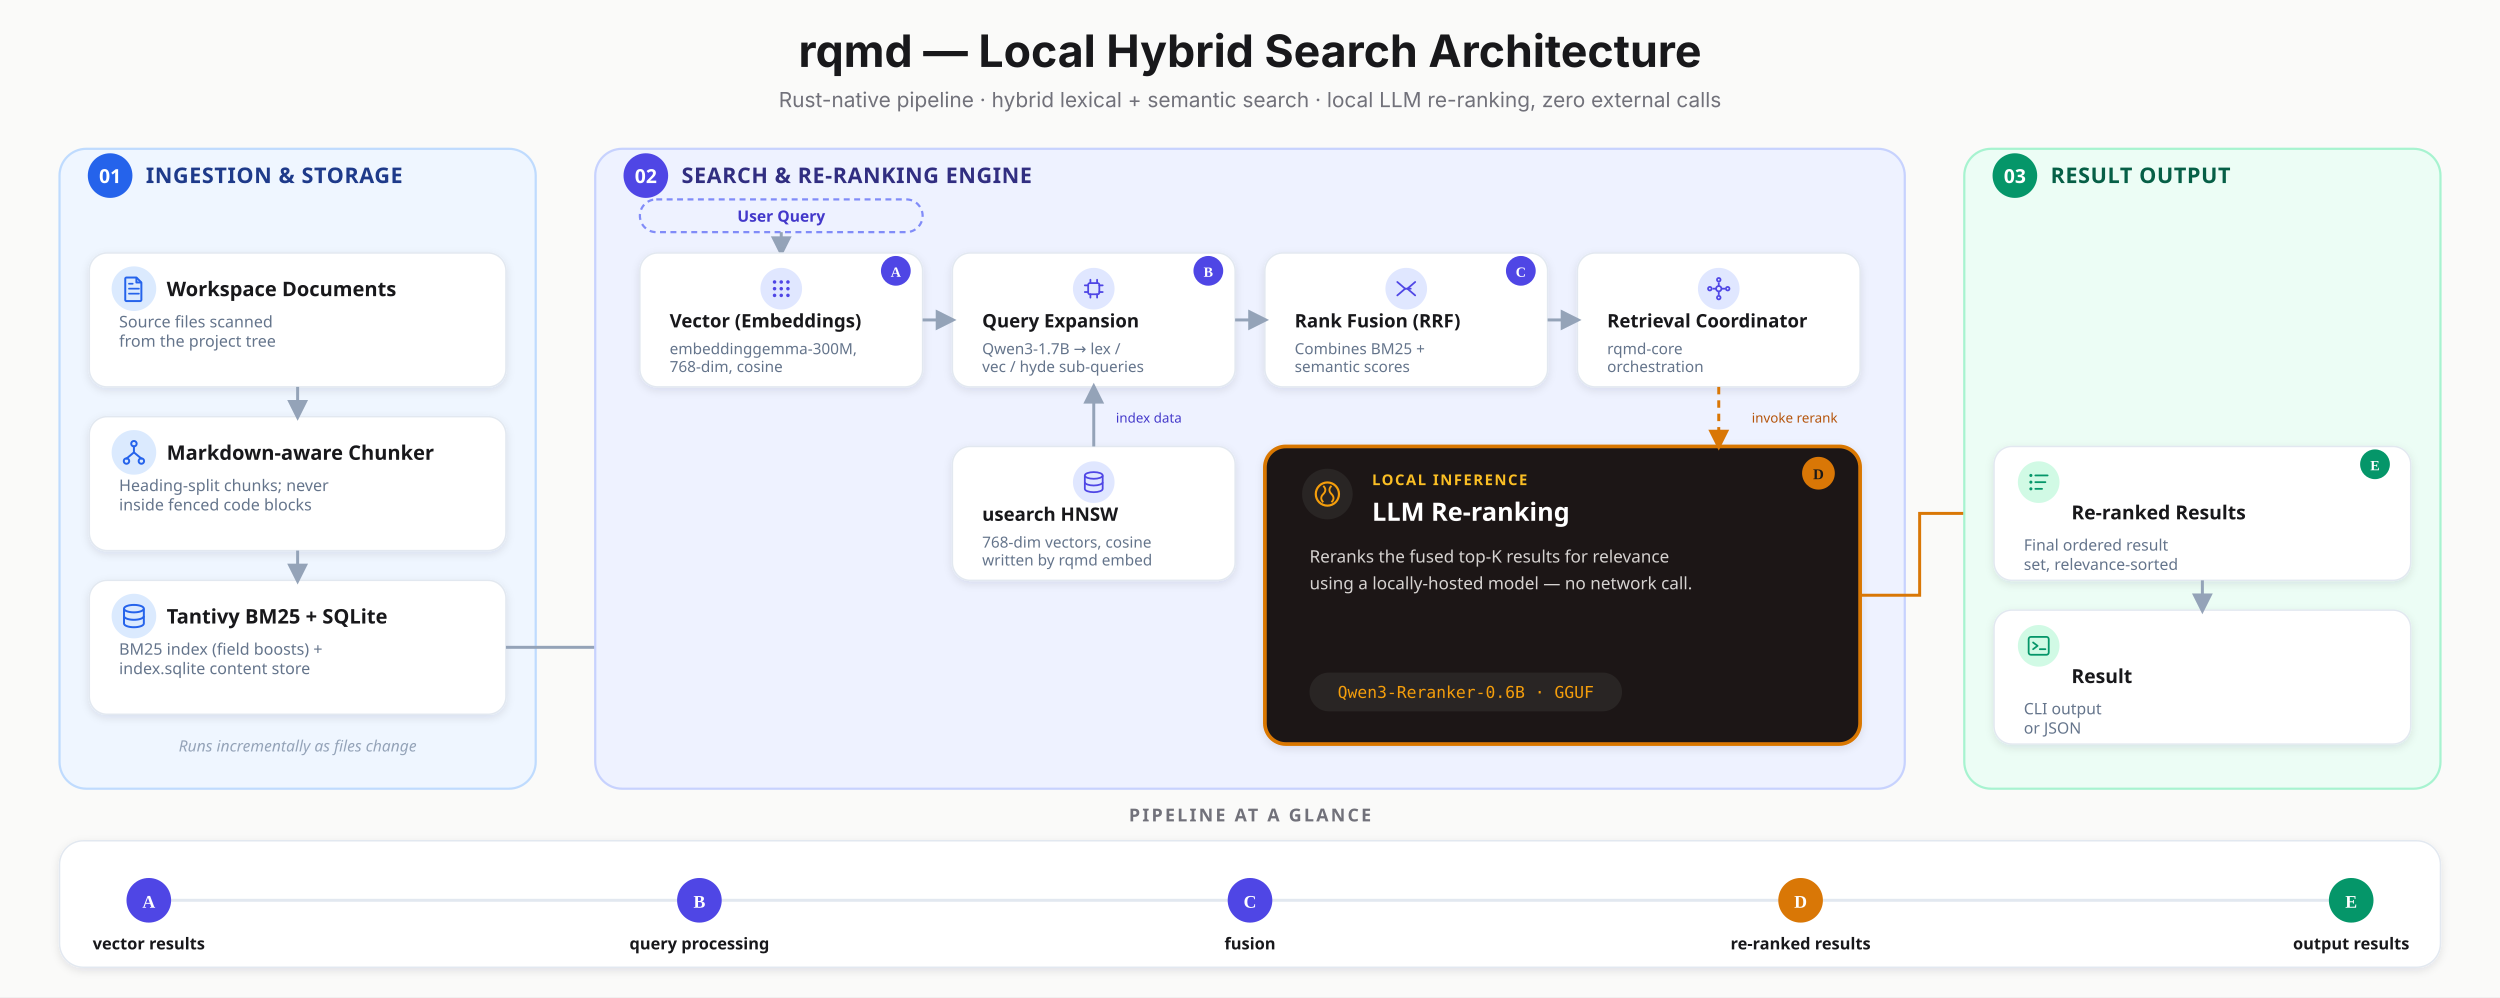
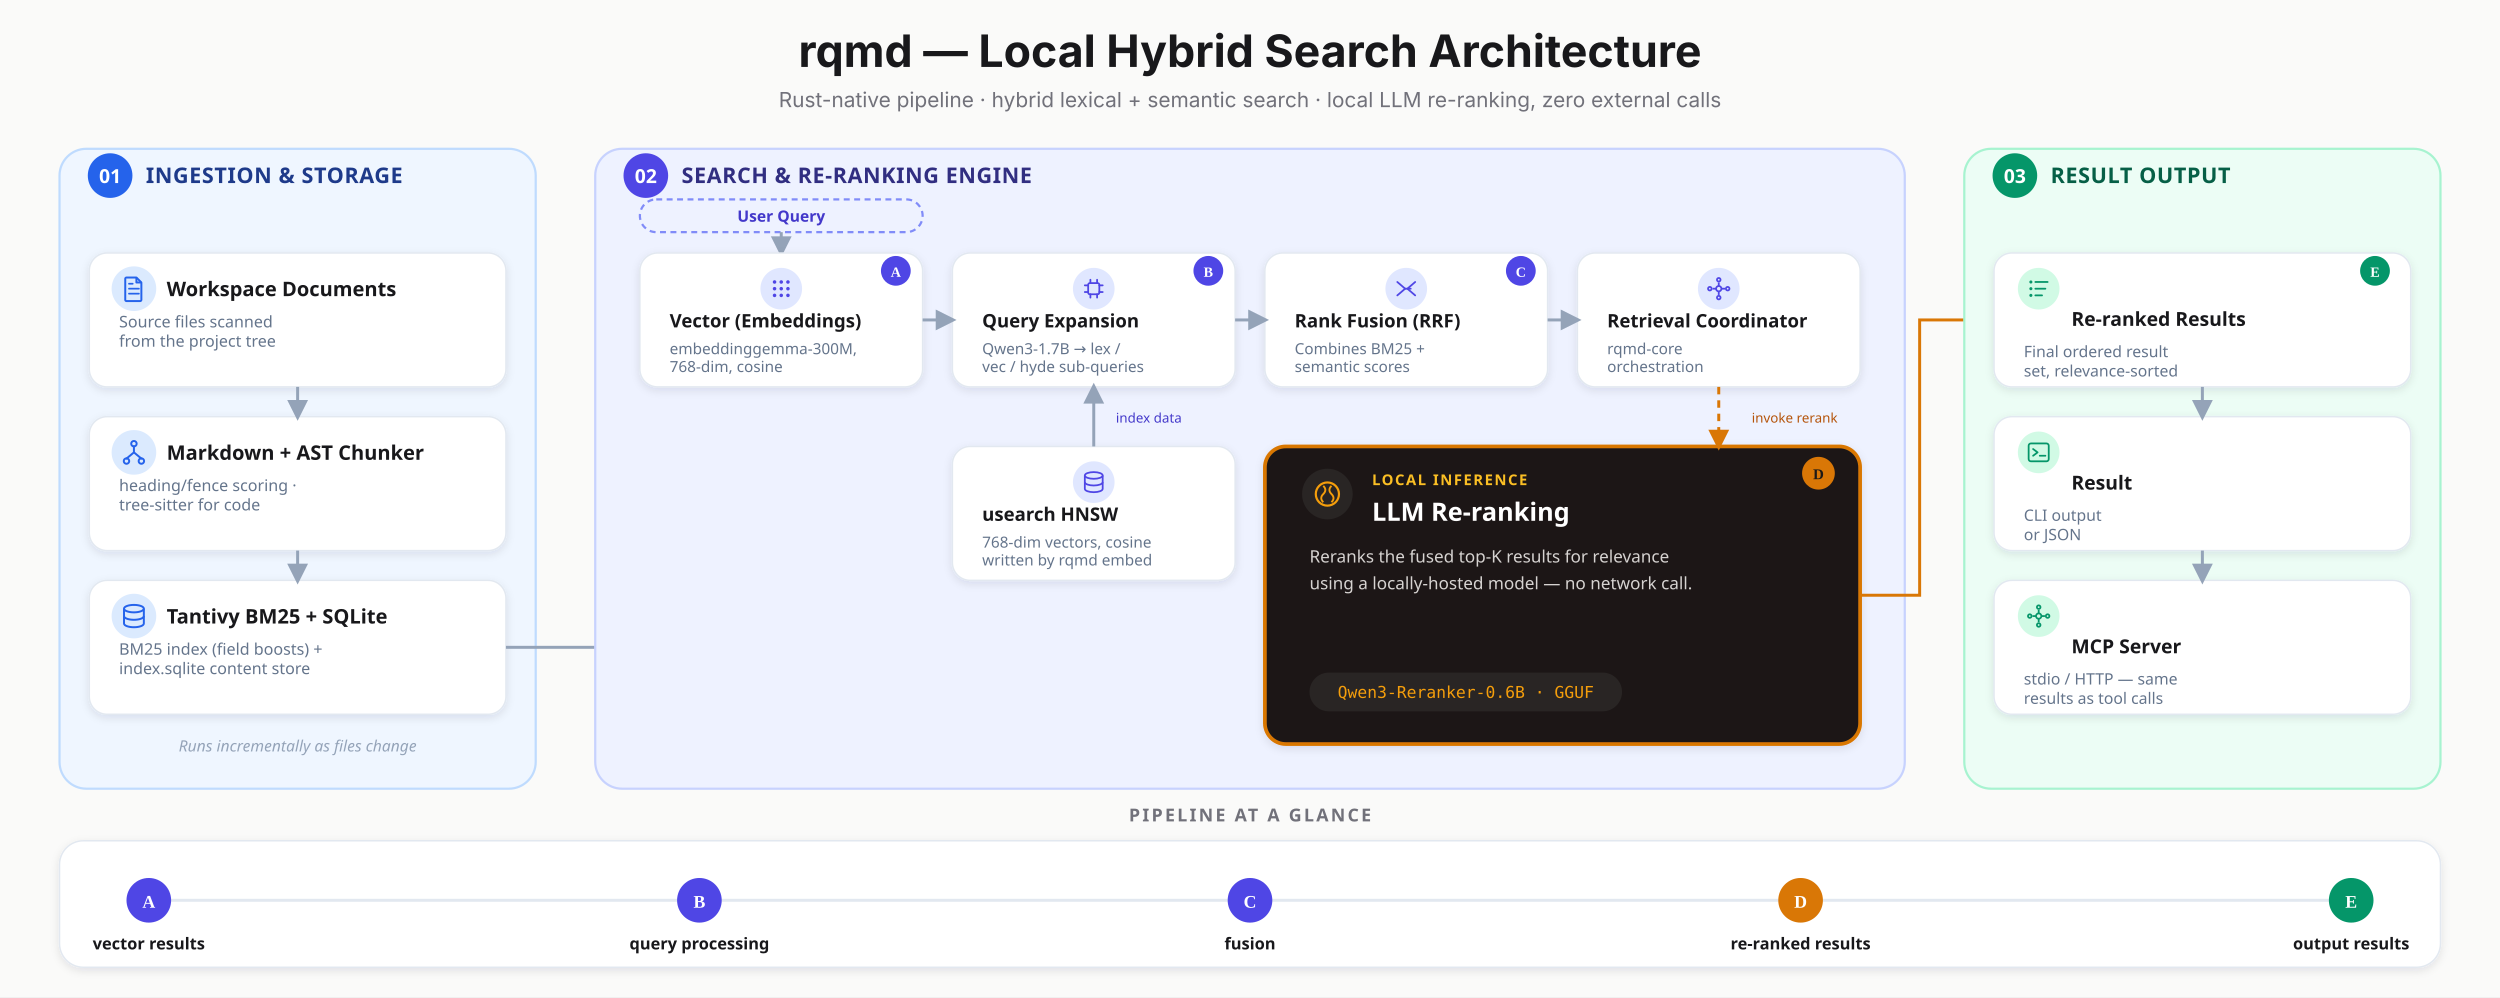
<svg xmlns="http://www.w3.org/2000/svg" width="1680" height="670" viewBox="0 0 1680 670">
  <defs>
    <marker id="arrow" viewBox="0 0 10 10" refX="8" refY="5" markerWidth="7" markerHeight="7" orient="auto-start-reverse">
      <path d="M0,0 L10,5 L0,10 z" fill="#94A3B8" />
    </marker>
    <marker id="arrowAmber" viewBox="0 0 10 10" refX="8" refY="5" markerWidth="7" markerHeight="7" orient="auto-start-reverse">
      <path d="M0,0 L10,5 L0,10 z" fill="#D97706" />
    </marker>
    <filter id="shadow" x="-30%" y="-30%" width="160%" height="160%">
      <feDropShadow dx="0" dy="2" stdDeviation="3" flood-color="#0F172A" flood-opacity="0.10" />
    </filter>
    <symbol id="ic-doc" viewBox="0 0 24 24">
      <path d="M6 3h8l4 4v14a1 1 0 0 1-1 1H6a1 1 0 0 1-1-1V4a1 1 0 0 1 1-1z" stroke="currentColor" stroke-width="1.6" fill="none" stroke-linejoin="round" />
      <path d="M14 3v4h4" stroke="currentColor" stroke-width="1.6" fill="none" stroke-linejoin="round" />
      <path d="M8 12h8M8 16h8M8 8h3" stroke="currentColor" stroke-width="1.4" stroke-linecap="round" />
    </symbol>
    <symbol id="ic-tree" viewBox="0 0 24 24">
      <circle cx="12" cy="5" r="2.2" stroke="currentColor" stroke-width="1.6" fill="none" />
      <circle cx="6" cy="19" r="2.2" stroke="currentColor" stroke-width="1.6" fill="none" />
      <circle cx="18" cy="19" r="2.2" stroke="currentColor" stroke-width="1.6" fill="none" />
      <path d="M12 7v5M12 12 6 17M12 12l6 5" stroke="currentColor" stroke-width="1.6" fill="none" stroke-linecap="round" />
    </symbol>
    <symbol id="ic-db" viewBox="0 0 24 24">
      <ellipse cx="12" cy="6" rx="8" ry="3" stroke="currentColor" stroke-width="1.6" fill="none" />
      <path d="M4 6v6c0 1.7 3.6 3 8 3s8-1.3 8-3V6" stroke="currentColor" stroke-width="1.6" fill="none" />
      <path d="M4 12v6c0 1.7 3.6 3 8 3s8-1.3 8-3v-6" stroke="currentColor" stroke-width="1.6" fill="none" />
    </symbol>
    <symbol id="ic-vector" viewBox="0 0 24 24">
      <circle cx="6" cy="6" r="1.6" fill="currentColor" />
      <circle cx="12" cy="6" r="1.6" fill="currentColor" />
      <circle cx="18" cy="6" r="1.6" fill="currentColor" />
      <circle cx="6" cy="12" r="1.6" fill="currentColor" />
      <circle cx="12" cy="12" r="1.6" fill="currentColor" />
      <circle cx="18" cy="12" r="1.6" fill="currentColor" />
      <circle cx="6" cy="18" r="1.6" fill="currentColor" />
      <circle cx="12" cy="18" r="1.6" fill="currentColor" />
      <circle cx="18" cy="18" r="1.6" fill="currentColor" />
    </symbol>
    <symbol id="ic-chip" viewBox="0 0 24 24">
      <rect x="7" y="7" width="10" height="10" rx="1.5" stroke="currentColor" stroke-width="1.6" fill="none" />
      <path d="M9 7V4M15 7V4M9 20v-3M15 20v-3M7 9H4M7 15H4M20 9h-3M20 15h-3" stroke="currentColor" stroke-width="1.6" stroke-linecap="round" />
    </symbol>
    <symbol id="ic-merge" viewBox="0 0 24 24">
      <path d="M4 6 11 12 4 18M20 6l-7 6 7 6" stroke="currentColor" stroke-width="1.6" fill="none" stroke-linecap="round" stroke-linejoin="round" />
      <path d="M11 12h5" stroke="currentColor" stroke-width="1.6" stroke-linecap="round" />
    </symbol>
    <symbol id="ic-hub" viewBox="0 0 24 24">
      <circle cx="12" cy="12" r="2.4" stroke="currentColor" stroke-width="1.6" fill="none" />
      <circle cx="12" cy="4" r="1.6" stroke="currentColor" stroke-width="1.6" fill="none" />
      <circle cx="12" cy="20" r="1.6" stroke="currentColor" stroke-width="1.6" fill="none" />
      <circle cx="4" cy="12" r="1.6" stroke="currentColor" stroke-width="1.6" fill="none" />
      <circle cx="20" cy="12" r="1.6" stroke="currentColor" stroke-width="1.6" fill="none" />
      <path d="M12 6.4V9.6M12 14.4v3.2M6.4 12H9.6M14.4 12h3.2" stroke="currentColor" stroke-width="1.6" />
    </symbol>
    <symbol id="ic-brain" viewBox="0 0 24 24">
      <circle cx="12" cy="12" r="8.5" stroke="currentColor" stroke-width="1.6" fill="none" />
      <path d="M9 6q3 3 0 6q-3 3 0 6" stroke="currentColor" stroke-width="1.4" fill="none" />
      <path d="M15 6q-3 3 0 6q3 3 0 6" stroke="currentColor" stroke-width="1.4" fill="none" />
    </symbol>
    <symbol id="ic-list" viewBox="0 0 24 24">
      <circle cx="5" cy="6" r="1.4" fill="currentColor" />
      <path d="M9 6h11" stroke="currentColor" stroke-width="1.6" stroke-linecap="round" />
      <circle cx="5" cy="12" r="1.4" fill="currentColor" />
      <path d="M9 12h9" stroke="currentColor" stroke-width="1.6" stroke-linecap="round" />
      <circle cx="5" cy="18" r="1.4" fill="currentColor" />
      <path d="M9 18h6" stroke="currentColor" stroke-width="1.6" stroke-linecap="round" />
    </symbol>
    <symbol id="ic-terminal" viewBox="0 0 24 24">
      <rect x="3" y="4" width="18" height="16" rx="2" stroke="currentColor" stroke-width="1.6" fill="none" />
      <path d="M7 9l4 3-4 3" stroke="currentColor" stroke-width="1.6" fill="none" stroke-linecap="round" stroke-linejoin="round" />
      <path d="M13 15h5" stroke="currentColor" stroke-width="1.6" stroke-linecap="round" />
    </symbol>
  </defs>
  <rect x="0" y="0" width="1680" height="670" fill="#FAFAF9" />
  <text x="840" y="45" text-anchor="middle" font-family="system-ui,-apple-system,'Segoe UI',sans-serif" font-size="30" font-weight="700" fill="#18181B">rqmd — Local Hybrid Search Architecture</text>
  <text x="840" y="72" text-anchor="middle" font-family="system-ui,-apple-system,'Segoe UI',sans-serif" font-size="14" fill="#71717A">Rust-native pipeline · hybrid lexical + semantic search · local LLM re-ranking, zero external calls</text>
  <rect x="40" y="100" width="320" height="430" rx="18" fill="#EFF6FF" stroke="#BFDBFE" stroke-width="1.5" />
  <circle cx="74" cy="118" r="15" fill="#2563EB" />
  <text x="74" y="123" text-anchor="middle" font-family="system-ui,sans-serif" font-size="13" font-weight="700" fill="#fff">01</text>
  <text x="98" y="123" font-family="system-ui,sans-serif" font-size="14.5" font-weight="700" fill="#1E3A8A" letter-spacing="0.4">INGESTION &amp; STORAGE</text>
  <rect x="60" y="170" width="280" height="90" rx="12" fill="#fff" stroke="#E2E8F0" filter="url(#shadow)" />
  <circle cx="90" cy="194" r="15" fill="#DBEAFE" />
  <use href="#ic-doc" x="80" y="184" width="20" height="20" color="#2563EB" />
  <text x="112" y="199" font-family="system-ui,sans-serif" font-size="13.5" font-weight="700" fill="#18181B">Workspace Documents</text>
  <text x="80" y="220" font-family="system-ui,sans-serif" font-size="10.8" fill="#64748B">Source files scanned</text>
  <text x="80" y="233" font-family="system-ui,sans-serif" font-size="10.8" fill="#64748B">from the project tree</text>
  <rect x="60" y="280" width="280" height="90" rx="12" fill="#fff" stroke="#E2E8F0" filter="url(#shadow)" />
  <circle cx="90" cy="304" r="15" fill="#DBEAFE" />
  <use href="#ic-tree" x="80" y="294" width="20" height="20" color="#2563EB" />
-   <text x="112" y="309" font-family="system-ui,sans-serif" font-size="13.5" font-weight="700" fill="#18181B">Markdown-aware Chunker</text>
-   <text x="80" y="330" font-family="system-ui,sans-serif" font-size="10.8" fill="#64748B">Heading-split chunks; never</text>
-   <text x="80" y="343" font-family="system-ui,sans-serif" font-size="10.8" fill="#64748B">inside fenced code blocks</text>
+   <text x="112" y="309" font-family="system-ui,sans-serif" font-size="13.5" font-weight="700" fill="#18181B">Markdown + AST Chunker</text>
+   <text x="80" y="330" font-family="system-ui,sans-serif" font-size="10.8" fill="#64748B">heading/fence scoring ·</text>
+   <text x="80" y="343" font-family="system-ui,sans-serif" font-size="10.8" fill="#64748B">tree-sitter for code</text>
  <rect x="60" y="390" width="280" height="90" rx="12" fill="#fff" stroke="#E2E8F0" filter="url(#shadow)" />
  <circle cx="90" cy="414" r="15" fill="#DBEAFE" />
  <use href="#ic-db" x="80" y="404" width="20" height="20" color="#2563EB" />
  <text x="112" y="419" font-family="system-ui,sans-serif" font-size="13.5" font-weight="700" fill="#18181B">Tantivy BM25 + SQLite</text>
  <text x="80" y="440" font-family="system-ui,sans-serif" font-size="10.8" fill="#64748B">BM25 index (field boosts) +</text>
  <text x="80" y="453" font-family="system-ui,sans-serif" font-size="10.8" fill="#64748B">index.sqlite content store</text>
  <line x1="200" y1="260" x2="200" y2="280" stroke="#94A3B8" stroke-width="2" marker-end="url(#arrow)" />
  <line x1="200" y1="370" x2="200" y2="390" stroke="#94A3B8" stroke-width="2" marker-end="url(#arrow)" />
  <text x="200" y="505" text-anchor="middle" font-family="system-ui,sans-serif" font-size="10.5" font-style="italic" fill="#94A3B8">Runs incrementally as files change</text>
  <path d="M340,435 H600 V345 H640" fill="none" stroke="#94A3B8" stroke-width="2" marker-end="url(#arrow)" />
  <rect x="400" y="100" width="880" height="430" rx="18" fill="#EEF2FF" stroke="#C7D2FE" stroke-width="1.5" />
  <circle cx="434" cy="118" r="15" fill="#4F46E5" />
  <text x="434" y="123" text-anchor="middle" font-family="system-ui,sans-serif" font-size="13" font-weight="700" fill="#fff">02</text>
  <text x="458" y="123" font-family="system-ui,sans-serif" font-size="14.5" font-weight="700" fill="#312E81" letter-spacing="0.4">SEARCH &amp; RE-RANKING ENGINE</text>
  <rect x="430" y="134" width="190" height="22" rx="11" fill="none" stroke="#818CF8" stroke-width="1.5" stroke-dasharray="4 3" />
  <text x="525" y="149" text-anchor="middle" font-family="system-ui,sans-serif" font-size="10.5" font-weight="600" fill="#4338CA">User Query</text>
  <line x1="525" y1="156" x2="525" y2="170" stroke="#94A3B8" stroke-width="2" marker-end="url(#arrow)" />
  <rect x="430" y="170" width="190" height="90" rx="12" fill="#fff" stroke="#E2E8F0" filter="url(#shadow)" />
  <circle cx="525" cy="194" r="14" fill="#E0E7FF" />
  <use href="#ic-vector" x="516" y="185" width="18" height="18" color="#4F46E5" />
  <circle cx="602" cy="182" r="10" fill="#4F46E5" />
  <text x="602" y="186" text-anchor="middle" font-size="9.5" font-weight="700" fill="#fff">A</text>
  <text x="450" y="220" font-family="system-ui,sans-serif" font-size="12.5" font-weight="700" fill="#18181B">Vector (Embeddings)</text>
  <text x="450" y="238" font-family="system-ui,sans-serif" font-size="10.3" fill="#64748B">embeddinggemma-300M,</text>
  <text x="450" y="250" font-family="system-ui,sans-serif" font-size="10.3" fill="#64748B">768-dim, cosine</text>
  <rect x="640" y="170" width="190" height="90" rx="12" fill="#fff" stroke="#E2E8F0" filter="url(#shadow)" />
  <circle cx="735" cy="194" r="14" fill="#E0E7FF" />
  <use href="#ic-chip" x="726" y="185" width="18" height="18" color="#4F46E5" />
  <circle cx="812" cy="182" r="10" fill="#4F46E5" />
  <text x="812" y="186" text-anchor="middle" font-size="9.5" font-weight="700" fill="#fff">B</text>
  <text x="660" y="220" font-family="system-ui,sans-serif" font-size="12.5" font-weight="700" fill="#18181B">Query Expansion</text>
  <text x="660" y="238" font-family="system-ui,sans-serif" font-size="10.3" fill="#64748B">Qwen3-1.7B → lex /</text>
  <text x="660" y="250" font-family="system-ui,sans-serif" font-size="10.3" fill="#64748B">vec / hyde sub-queries</text>
  <rect x="850" y="170" width="190" height="90" rx="12" fill="#fff" stroke="#E2E8F0" filter="url(#shadow)" />
  <circle cx="945" cy="194" r="14" fill="#E0E7FF" />
  <use href="#ic-merge" x="936" y="185" width="18" height="18" color="#4F46E5" />
  <circle cx="1022" cy="182" r="10" fill="#4F46E5" />
  <text x="1022" y="186" text-anchor="middle" font-size="9.5" font-weight="700" fill="#fff">C</text>
  <text x="870" y="220" font-family="system-ui,sans-serif" font-size="12.5" font-weight="700" fill="#18181B">Rank Fusion (RRF)</text>
  <text x="870" y="238" font-family="system-ui,sans-serif" font-size="10.3" fill="#64748B">Combines BM25 +</text>
  <text x="870" y="250" font-family="system-ui,sans-serif" font-size="10.3" fill="#64748B">semantic scores</text>
  <rect x="1060" y="170" width="190" height="90" rx="12" fill="#fff" stroke="#E2E8F0" filter="url(#shadow)" />
  <circle cx="1155" cy="194" r="14" fill="#E0E7FF" />
  <use href="#ic-hub" x="1146" y="185" width="18" height="18" color="#4F46E5" />
  <text x="1080" y="220" font-family="system-ui,sans-serif" font-size="12.5" font-weight="700" fill="#18181B">Retrieval Coordinator</text>
  <text x="1080" y="238" font-family="system-ui,sans-serif" font-size="10.3" fill="#64748B">rqmd-core</text>
  <text x="1080" y="250" font-family="system-ui,sans-serif" font-size="10.3" fill="#64748B">orchestration</text>
  <line x1="620" y1="215" x2="640" y2="215" stroke="#94A3B8" stroke-width="2" marker-end="url(#arrow)" />
  <line x1="830" y1="215" x2="850" y2="215" stroke="#94A3B8" stroke-width="2" marker-end="url(#arrow)" />
  <line x1="1040" y1="215" x2="1060" y2="215" stroke="#94A3B8" stroke-width="2" marker-end="url(#arrow)" />
  <rect x="640" y="300" width="190" height="90" rx="12" fill="#fff" stroke="#E2E8F0" filter="url(#shadow)" />
  <circle cx="735" cy="324" r="14" fill="#E0E7FF" />
  <use href="#ic-db" x="726" y="315" width="18" height="18" color="#4F46E5" />
  <text x="660" y="350" font-family="system-ui,sans-serif" font-size="12.5" font-weight="700" fill="#18181B">usearch HNSW</text>
  <text x="660" y="368" font-family="system-ui,sans-serif" font-size="10.3" fill="#64748B">768-dim vectors, cosine</text>
  <text x="660" y="380" font-family="system-ui,sans-serif" font-size="10.3" fill="#64748B">written by rqmd embed</text>
  <line x1="735" y1="300" x2="735" y2="260" stroke="#94A3B8" stroke-width="2" marker-end="url(#arrow)" />
  <rect x="742" y="273" width="60" height="14" fill="#EEF2FF" />
  <text x="772" y="284" text-anchor="middle" font-family="system-ui,sans-serif" font-size="9" fill="#4338CA">index data</text>
  <rect x="850" y="300" width="400" height="200" rx="14" fill="#1C1917" stroke="#D97706" stroke-width="2.5" filter="url(#shadow)" />
  <circle cx="892" cy="332" r="17" fill="#292524" />
  <use href="#ic-brain" x="881" y="321" width="22" height="22" color="#F59E0B" />
  <circle cx="1222" cy="318" r="11" fill="#D97706" />
  <text x="1222" y="322" text-anchor="middle" font-size="10" font-weight="700" fill="#1C1917">D</text>
  <text x="922" y="326" font-family="system-ui,sans-serif" font-size="10" font-weight="700" fill="#FBBF24" letter-spacing="1">LOCAL INFERENCE</text>
  <text x="922" y="350" font-family="system-ui,sans-serif" font-size="17" font-weight="700" fill="#fff">LLM Re-ranking</text>
  <text x="880" y="378" font-family="system-ui,sans-serif" font-size="11.5" fill="#D6D3D1">Reranks the fused top-K results for relevance</text>
  <text x="880" y="396" font-family="system-ui,sans-serif" font-size="11.5" fill="#D6D3D1">using a locally-hosted model — no network call.</text>
  <rect x="880" y="452" width="210" height="26" rx="13" fill="#292524" />
  <text x="985" y="469" text-anchor="middle" font-family="'SFMono-Regular',Menlo,monospace" font-size="11" fill="#F59E0B">Qwen3-Reranker-0.6B · GGUF</text>
  <line x1="1155" y1="260" x2="1155" y2="300" stroke="#D97706" stroke-width="2" stroke-dasharray="5 4" marker-end="url(#arrowAmber)" />
  <rect x="1163" y="273" width="86" height="14" fill="#EEF2FF" />
  <text x="1206" y="284" text-anchor="middle" font-family="system-ui,sans-serif" font-size="9" fill="#B45309">invoke rerank</text>
-   <path d="M1250,400 H1290 V345 H1340" fill="none" stroke="#D97706" stroke-width="2" marker-end="url(#arrowAmber)" />
+   <path d="M1250,400 H1290 V215 H1340" fill="none" stroke="#D97706" stroke-width="2" marker-end="url(#arrowAmber)" />
  <rect x="1320" y="100" width="320" height="430" rx="18" fill="#ECFDF5" stroke="#A7F3D0" stroke-width="1.5" />
  <circle cx="1354" cy="118" r="15" fill="#059669" />
  <text x="1354" y="123" text-anchor="middle" font-family="system-ui,sans-serif" font-size="13" font-weight="700" fill="#fff">03</text>
  <text x="1378" y="123" font-family="system-ui,sans-serif" font-size="14.5" font-weight="700" fill="#065F46" letter-spacing="0.4">RESULT OUTPUT</text>
-   <rect x="1340" y="300" width="280" height="90" rx="12" fill="#fff" stroke="#E2E8F0" filter="url(#shadow)" />
-   <circle cx="1370" cy="324" r="14" fill="#D1FAE5" />
-   <use href="#ic-list" x="1361" y="315" width="18" height="18" color="#059669" />
-   <circle cx="1596" cy="312" r="10" fill="#059669" />
-   <text x="1596" y="316" text-anchor="middle" font-size="9.5" font-weight="700" fill="#fff">E</text>
-   <text x="1392" y="349" font-family="system-ui,sans-serif" font-size="13" font-weight="700" fill="#18181B">Re-ranked Results</text>
-   <text x="1360" y="370" font-family="system-ui,sans-serif" font-size="10.6" fill="#64748B">Final ordered result</text>
-   <text x="1360" y="383" font-family="system-ui,sans-serif" font-size="10.6" fill="#64748B">set, relevance-sorted</text>
-   <rect x="1340" y="410" width="280" height="90" rx="12" fill="#fff" stroke="#E2E8F0" filter="url(#shadow)" />
-   <circle cx="1370" cy="434" r="14" fill="#D1FAE5" />
-   <use href="#ic-terminal" x="1361" y="425" width="18" height="18" color="#059669" />
-   <text x="1392" y="459" font-family="system-ui,sans-serif" font-size="13" font-weight="700" fill="#18181B">Result</text>
-   <text x="1360" y="480" font-family="system-ui,sans-serif" font-size="10.6" fill="#64748B">CLI output</text>
-   <text x="1360" y="493" font-family="system-ui,sans-serif" font-size="10.6" fill="#64748B">or JSON</text>
-   <line x1="1480" y1="390" x2="1480" y2="410" stroke="#94A3B8" stroke-width="2" marker-end="url(#arrow)" />
+   <rect x="1340" y="170" width="280" height="90" rx="12" fill="#fff" stroke="#E2E8F0" filter="url(#shadow)" />
+   <circle cx="1370" cy="194" r="14" fill="#D1FAE5" />
+   <use href="#ic-list" x="1361" y="185" width="18" height="18" color="#059669" />
+   <circle cx="1596" cy="182" r="10" fill="#059669" />
+   <text x="1596" y="186" text-anchor="middle" font-size="9.5" font-weight="700" fill="#fff">E</text>
+   <text x="1392" y="219" font-family="system-ui,sans-serif" font-size="13" font-weight="700" fill="#18181B">Re-ranked Results</text>
+   <text x="1360" y="240" font-family="system-ui,sans-serif" font-size="10.6" fill="#64748B">Final ordered result</text>
+   <text x="1360" y="253" font-family="system-ui,sans-serif" font-size="10.6" fill="#64748B">set, relevance-sorted</text>
+   <rect x="1340" y="280" width="280" height="90" rx="12" fill="#fff" stroke="#E2E8F0" filter="url(#shadow)" />
+   <circle cx="1370" cy="304" r="14" fill="#D1FAE5" />
+   <use href="#ic-terminal" x="1361" y="295" width="18" height="18" color="#059669" />
+   <text x="1392" y="329" font-family="system-ui,sans-serif" font-size="13" font-weight="700" fill="#18181B">Result</text>
+   <text x="1360" y="350" font-family="system-ui,sans-serif" font-size="10.6" fill="#64748B">CLI output</text>
+   <text x="1360" y="363" font-family="system-ui,sans-serif" font-size="10.6" fill="#64748B">or JSON</text>
+   <line x1="1480" y1="260" x2="1480" y2="280" stroke="#94A3B8" stroke-width="2" marker-end="url(#arrow)" />
+   <rect x="1340" y="390" width="280" height="90" rx="12" fill="#fff" stroke="#E2E8F0" filter="url(#shadow)" />
+   <circle cx="1370" cy="414" r="14" fill="#D1FAE5" />
+   <use href="#ic-hub" x="1361" y="405" width="18" height="18" color="#059669" />
+   <text x="1392" y="439" font-family="system-ui,sans-serif" font-size="13" font-weight="700" fill="#18181B">MCP Server</text>
+   <text x="1360" y="460" font-family="system-ui,sans-serif" font-size="10.6" fill="#64748B">stdio / HTTP — same</text>
+   <text x="1360" y="473" font-family="system-ui,sans-serif" font-size="10.6" fill="#64748B">results as tool calls</text>
+   <line x1="1480" y1="370" x2="1480" y2="390" stroke="#94A3B8" stroke-width="2" marker-end="url(#arrow)" />
  <text x="840" y="552" text-anchor="middle" font-family="system-ui,sans-serif" font-size="12" font-weight="700" fill="#71717A" letter-spacing="1.5">PIPELINE AT A GLANCE</text>
  <rect x="40" y="565" width="1600" height="85" rx="16" fill="#fff" stroke="#E2E8F0" filter="url(#shadow)" />
  <line x1="100" y1="605" x2="1580" y2="605" stroke="#E2E8F0" stroke-width="2" />
  <circle cx="100" cy="605" r="15" fill="#4F46E5" />
  <text x="100" y="610" text-anchor="middle" font-size="12" font-weight="700" fill="#fff">A</text>
  <text x="100" y="638" text-anchor="middle" font-family="system-ui,sans-serif" font-size="11" font-weight="600" fill="#18181B">vector results</text>
  <circle cx="470" cy="605" r="15" fill="#4F46E5" />
  <text x="470" y="610" text-anchor="middle" font-size="12" font-weight="700" fill="#fff">B</text>
  <text x="470" y="638" text-anchor="middle" font-family="system-ui,sans-serif" font-size="11" font-weight="600" fill="#18181B">query processing</text>
  <circle cx="840" cy="605" r="15" fill="#4F46E5" />
  <text x="840" y="610" text-anchor="middle" font-size="12" font-weight="700" fill="#fff">C</text>
  <text x="840" y="638" text-anchor="middle" font-family="system-ui,sans-serif" font-size="11" font-weight="600" fill="#18181B">fusion</text>
  <circle cx="1210" cy="605" r="15" fill="#D97706" />
  <text x="1210" y="610" text-anchor="middle" font-size="12" font-weight="700" fill="#fff">D</text>
  <text x="1210" y="638" text-anchor="middle" font-family="system-ui,sans-serif" font-size="11" font-weight="600" fill="#18181B">re-ranked results</text>
  <circle cx="1580" cy="605" r="15" fill="#059669" />
  <text x="1580" y="610" text-anchor="middle" font-size="12" font-weight="700" fill="#fff">E</text>
  <text x="1580" y="638" text-anchor="middle" font-family="system-ui,sans-serif" font-size="11" font-weight="600" fill="#18181B">output results</text>
</svg>
